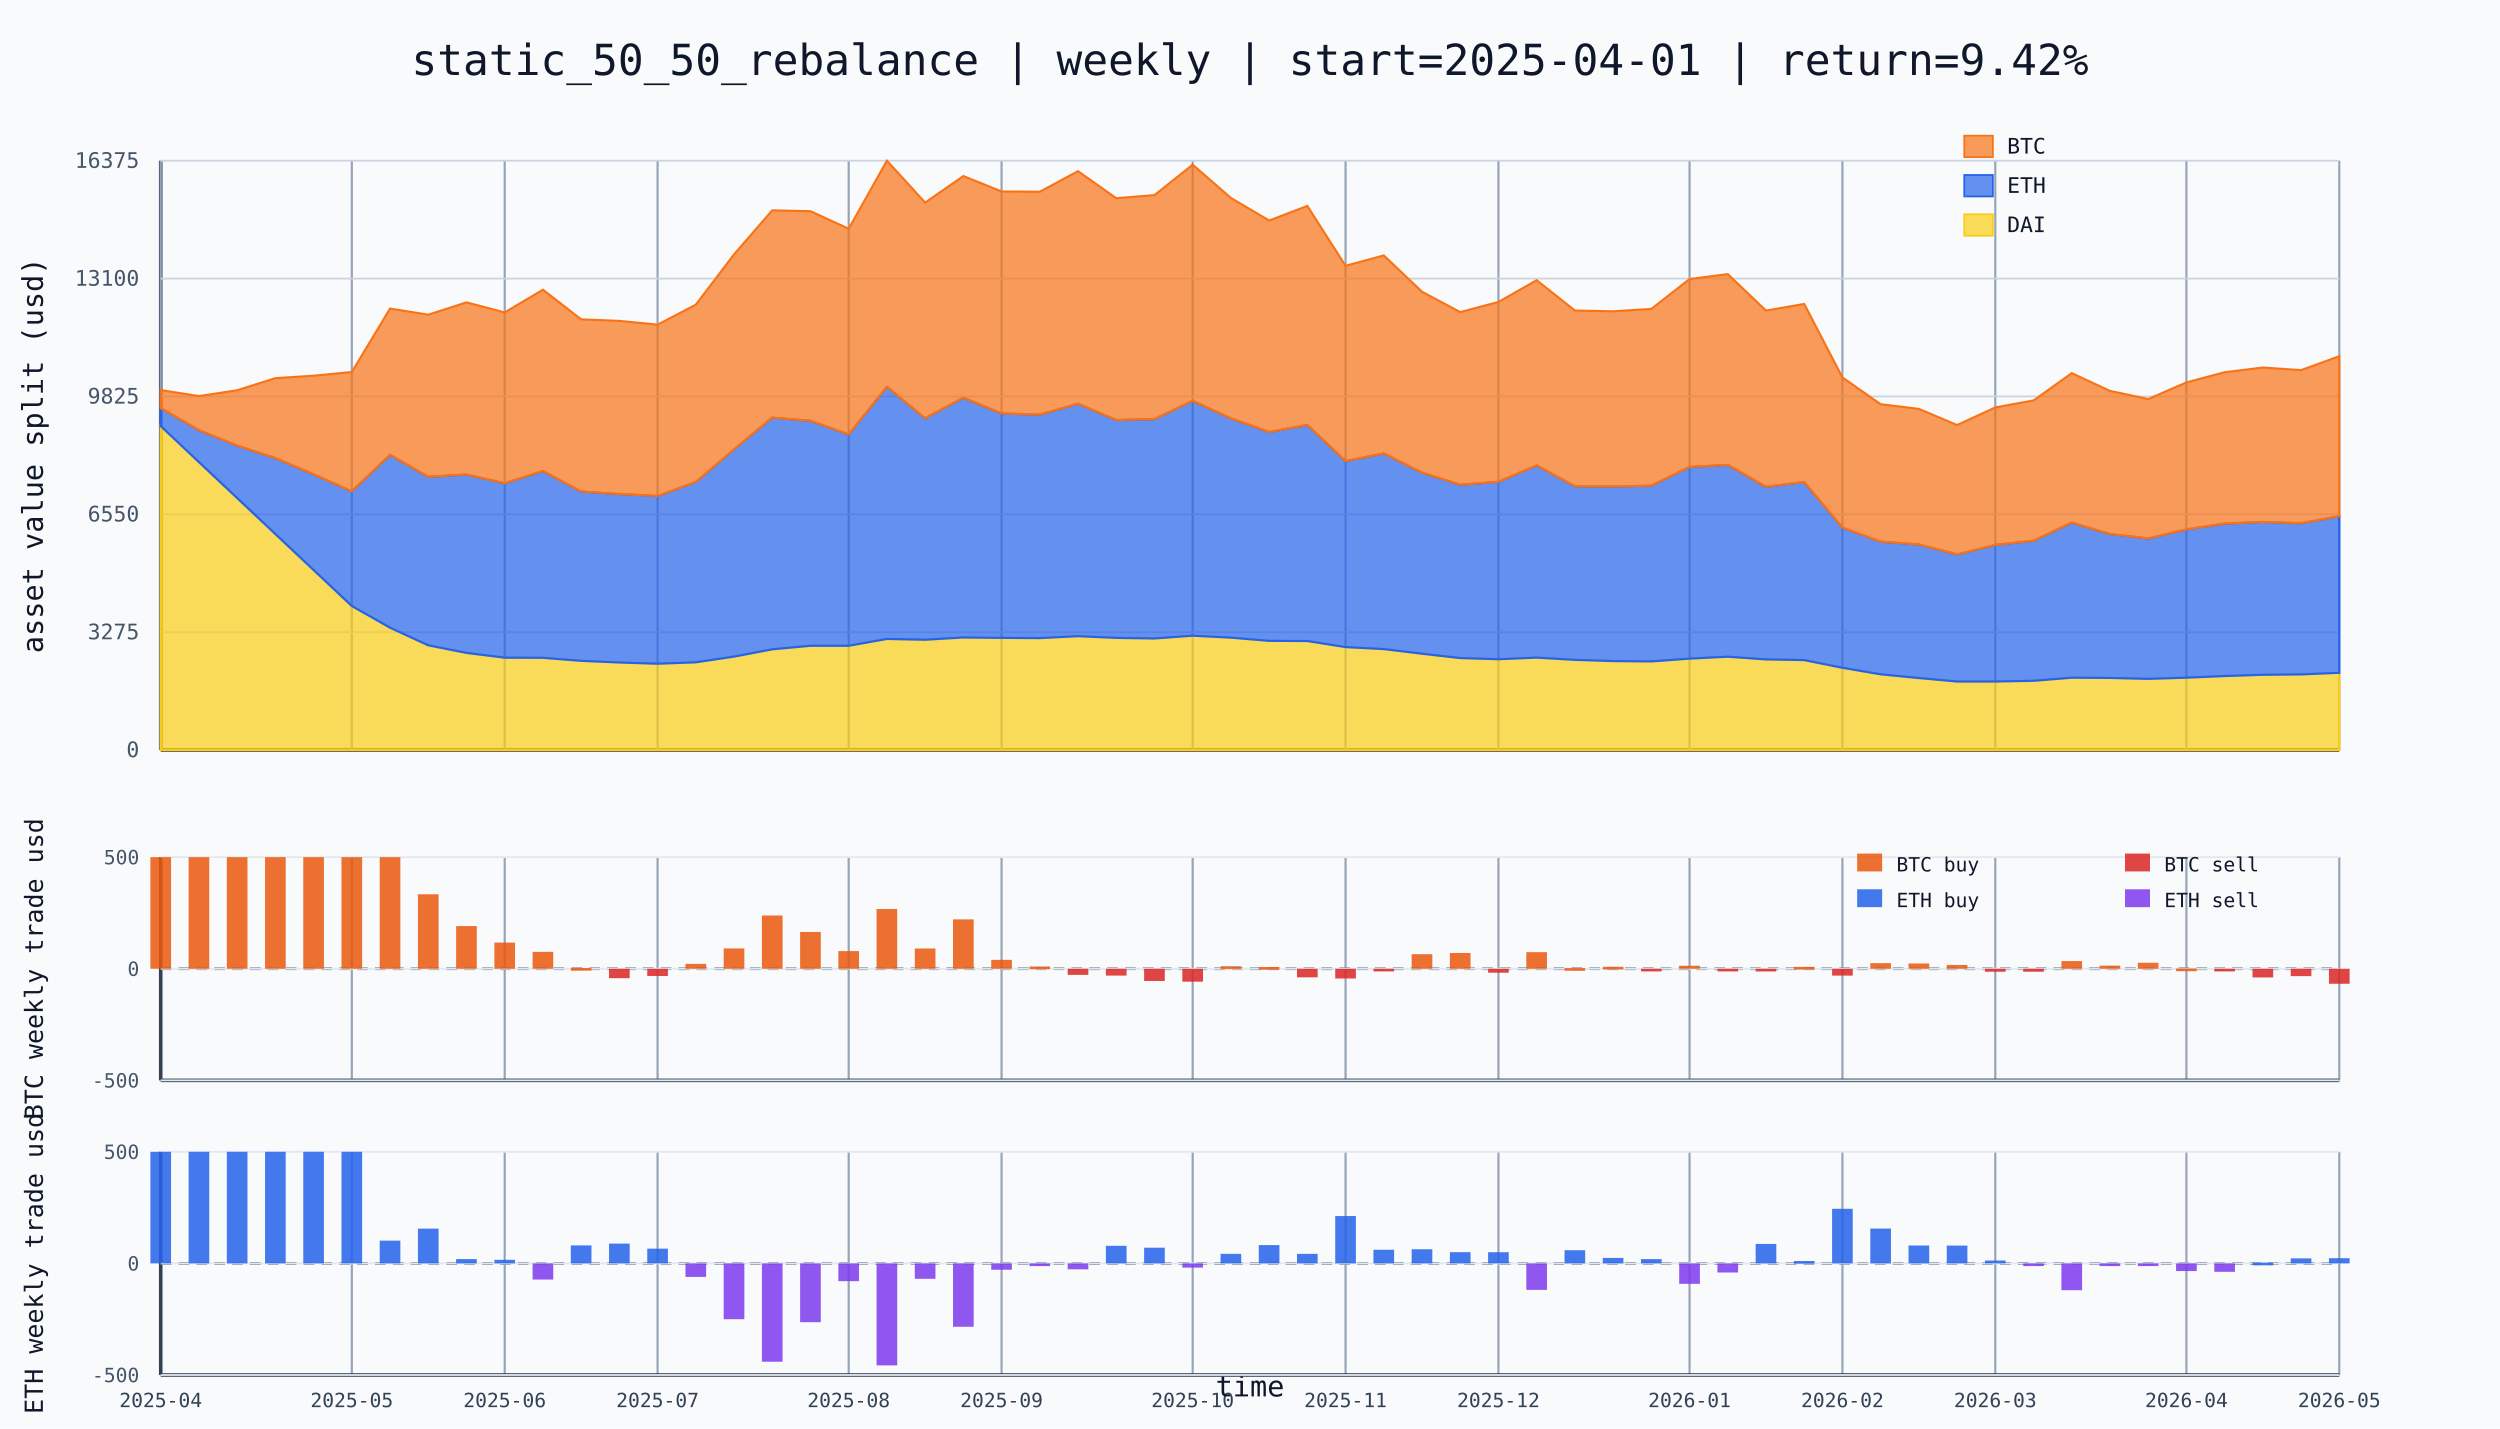
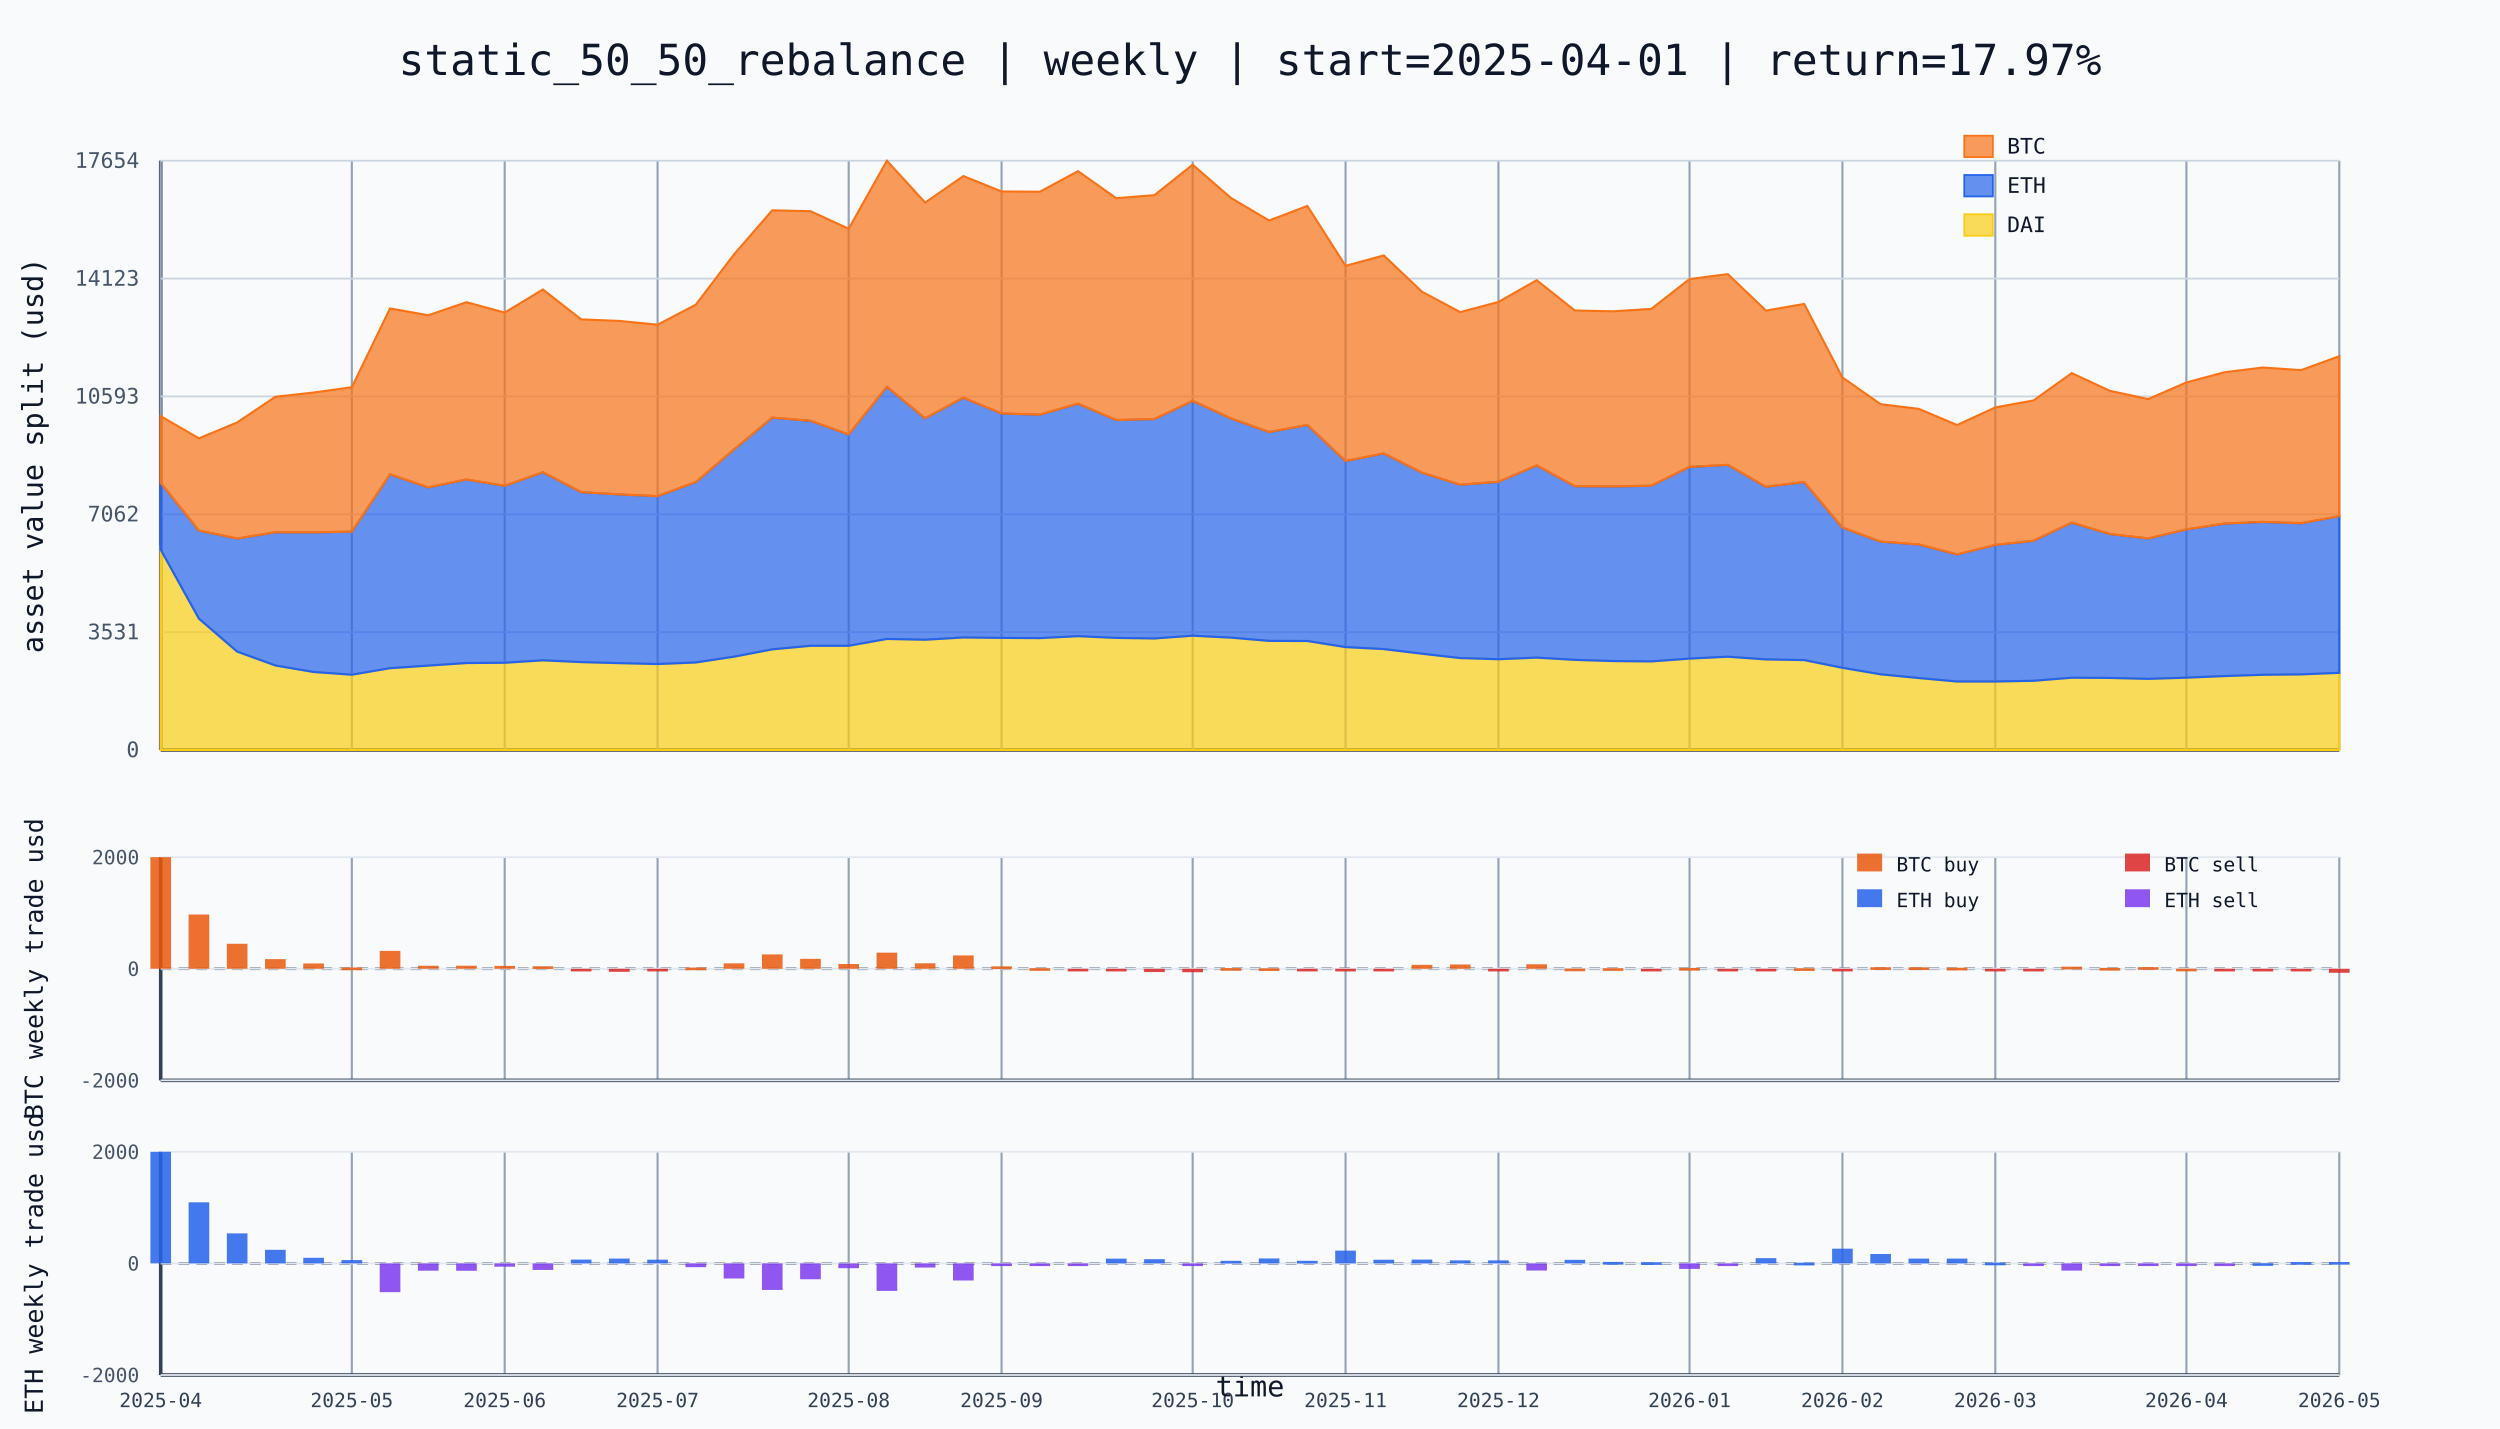
<svg xmlns="http://www.w3.org/2000/svg" width="1400" height="800">
  <rect width="1400" height="800" fill="#f8fafc" />
-   <text x="700.0" y="42" text-anchor="middle" font-family="monospace" font-size="24" fill="#0f172a">static_50_50_rebalance | weekly | start=2025-04-01 | return=9.42%</text>
+   <text x="700.0" y="42" text-anchor="middle" font-family="monospace" font-size="24" fill="#0f172a">static_50_50_rebalance | weekly | start=2025-04-01 | return=17.97%</text>
  <line x1="90" y1="420" x2="1310" y2="420" stroke="#334155" stroke-width="2" />
  <line x1="90" y1="90" x2="90" y2="420" stroke="#334155" stroke-width="2" />
  <line x1="90.0" y1="420" x2="90.0" y2="90" stroke="#94a3b8" stroke-width="1.2" />
  <line x1="90.0" y1="605" x2="90.0" y2="480" stroke="#94a3b8" stroke-width="1.2" />
  <line x1="90.0" y1="770" x2="90.0" y2="645" stroke="#94a3b8" stroke-width="1.2" />
  <text x="90.0" y="788" text-anchor="middle" font-family="monospace" font-size="11" fill="#334155">2025-04</text>
  <line x1="197.018" y1="420" x2="197.018" y2="90" stroke="#94a3b8" stroke-width="1.2" />
  <line x1="197.018" y1="605" x2="197.018" y2="480" stroke="#94a3b8" stroke-width="1.2" />
  <line x1="197.018" y1="770" x2="197.018" y2="645" stroke="#94a3b8" stroke-width="1.2" />
  <text x="197.018" y="788" text-anchor="middle" font-family="monospace" font-size="11" fill="#334155">2025-05</text>
  <line x1="282.632" y1="420" x2="282.632" y2="90" stroke="#94a3b8" stroke-width="1.2" />
  <line x1="282.632" y1="605" x2="282.632" y2="480" stroke="#94a3b8" stroke-width="1.2" />
  <line x1="282.632" y1="770" x2="282.632" y2="645" stroke="#94a3b8" stroke-width="1.2" />
  <text x="282.632" y="788" text-anchor="middle" font-family="monospace" font-size="11" fill="#334155">2025-06</text>
  <line x1="368.246" y1="420" x2="368.246" y2="90" stroke="#94a3b8" stroke-width="1.2" />
  <line x1="368.246" y1="605" x2="368.246" y2="480" stroke="#94a3b8" stroke-width="1.2" />
  <line x1="368.246" y1="770" x2="368.246" y2="645" stroke="#94a3b8" stroke-width="1.2" />
  <text x="368.246" y="788" text-anchor="middle" font-family="monospace" font-size="11" fill="#334155">2025-07</text>
  <line x1="475.263" y1="420" x2="475.263" y2="90" stroke="#94a3b8" stroke-width="1.2" />
  <line x1="475.263" y1="605" x2="475.263" y2="480" stroke="#94a3b8" stroke-width="1.2" />
  <line x1="475.263" y1="770" x2="475.263" y2="645" stroke="#94a3b8" stroke-width="1.2" />
  <text x="475.263" y="788" text-anchor="middle" font-family="monospace" font-size="11" fill="#334155">2025-08</text>
  <line x1="560.877" y1="420" x2="560.877" y2="90" stroke="#94a3b8" stroke-width="1.2" />
  <line x1="560.877" y1="605" x2="560.877" y2="480" stroke="#94a3b8" stroke-width="1.2" />
  <line x1="560.877" y1="770" x2="560.877" y2="645" stroke="#94a3b8" stroke-width="1.2" />
  <text x="560.877" y="788" text-anchor="middle" font-family="monospace" font-size="11" fill="#334155">2025-09</text>
  <line x1="667.895" y1="420" x2="667.895" y2="90" stroke="#94a3b8" stroke-width="1.2" />
  <line x1="667.895" y1="605" x2="667.895" y2="480" stroke="#94a3b8" stroke-width="1.2" />
  <line x1="667.895" y1="770" x2="667.895" y2="645" stroke="#94a3b8" stroke-width="1.2" />
  <text x="667.895" y="788" text-anchor="middle" font-family="monospace" font-size="11" fill="#334155">2025-10</text>
  <line x1="753.509" y1="420" x2="753.509" y2="90" stroke="#94a3b8" stroke-width="1.2" />
  <line x1="753.509" y1="605" x2="753.509" y2="480" stroke="#94a3b8" stroke-width="1.2" />
  <line x1="753.509" y1="770" x2="753.509" y2="645" stroke="#94a3b8" stroke-width="1.2" />
  <text x="753.509" y="788" text-anchor="middle" font-family="monospace" font-size="11" fill="#334155">2025-11</text>
  <line x1="839.123" y1="420" x2="839.123" y2="90" stroke="#94a3b8" stroke-width="1.2" />
  <line x1="839.123" y1="605" x2="839.123" y2="480" stroke="#94a3b8" stroke-width="1.2" />
  <line x1="839.123" y1="770" x2="839.123" y2="645" stroke="#94a3b8" stroke-width="1.2" />
  <text x="839.123" y="788" text-anchor="middle" font-family="monospace" font-size="11" fill="#334155">2025-12</text>
  <line x1="946.14" y1="420" x2="946.14" y2="90" stroke="#94a3b8" stroke-width="1.2" />
  <line x1="946.14" y1="605" x2="946.14" y2="480" stroke="#94a3b8" stroke-width="1.2" />
  <line x1="946.14" y1="770" x2="946.14" y2="645" stroke="#94a3b8" stroke-width="1.2" />
  <text x="946.14" y="788" text-anchor="middle" font-family="monospace" font-size="11" fill="#334155">2026-01</text>
  <line x1="1031.754" y1="420" x2="1031.754" y2="90" stroke="#94a3b8" stroke-width="1.2" />
  <line x1="1031.754" y1="605" x2="1031.754" y2="480" stroke="#94a3b8" stroke-width="1.2" />
  <line x1="1031.754" y1="770" x2="1031.754" y2="645" stroke="#94a3b8" stroke-width="1.2" />
  <text x="1031.754" y="788" text-anchor="middle" font-family="monospace" font-size="11" fill="#334155">2026-02</text>
  <line x1="1117.368" y1="420" x2="1117.368" y2="90" stroke="#94a3b8" stroke-width="1.2" />
  <line x1="1117.368" y1="605" x2="1117.368" y2="480" stroke="#94a3b8" stroke-width="1.2" />
  <line x1="1117.368" y1="770" x2="1117.368" y2="645" stroke="#94a3b8" stroke-width="1.2" />
  <text x="1117.368" y="788" text-anchor="middle" font-family="monospace" font-size="11" fill="#334155">2026-03</text>
  <line x1="1224.386" y1="420" x2="1224.386" y2="90" stroke="#94a3b8" stroke-width="1.2" />
  <line x1="1224.386" y1="605" x2="1224.386" y2="480" stroke="#94a3b8" stroke-width="1.2" />
  <line x1="1224.386" y1="770" x2="1224.386" y2="645" stroke="#94a3b8" stroke-width="1.2" />
  <text x="1224.386" y="788" text-anchor="middle" font-family="monospace" font-size="11" fill="#334155">2026-04</text>
  <line x1="1310.0" y1="420" x2="1310.0" y2="90" stroke="#94a3b8" stroke-width="1.2" />
  <line x1="1310.0" y1="605" x2="1310.0" y2="480" stroke="#94a3b8" stroke-width="1.2" />
  <line x1="1310.0" y1="770" x2="1310.0" y2="645" stroke="#94a3b8" stroke-width="1.2" />
  <text x="1310.0" y="788" text-anchor="middle" font-family="monospace" font-size="11" fill="#334155">2026-05</text>
  <line x1="90" y1="420.0" x2="1310" y2="420.0" stroke="#cbd5e1" stroke-width="1" />
  <text x="78" y="424.0" text-anchor="end" font-family="monospace" font-size="12" fill="#475569">0</text>
  <line x1="90" y1="354.0" x2="1310" y2="354.0" stroke="#cbd5e1" stroke-width="1" />
-   <text x="78" y="358.0" text-anchor="end" font-family="monospace" font-size="12" fill="#475569">3275</text>
+   <text x="78" y="358.0" text-anchor="end" font-family="monospace" font-size="12" fill="#475569">3531</text>
  <line x1="90" y1="288.0" x2="1310" y2="288.0" stroke="#cbd5e1" stroke-width="1" />
-   <text x="78" y="292.0" text-anchor="end" font-family="monospace" font-size="12" fill="#475569">6550</text>
+   <text x="78" y="292.0" text-anchor="end" font-family="monospace" font-size="12" fill="#475569">7062</text>
  <line x1="90" y1="222.0" x2="1310" y2="222.0" stroke="#cbd5e1" stroke-width="1" />
-   <text x="78" y="226.0" text-anchor="end" font-family="monospace" font-size="12" fill="#475569">9825</text>
+   <text x="78" y="226.0" text-anchor="end" font-family="monospace" font-size="12" fill="#475569">10593</text>
  <line x1="90" y1="156.0" x2="1310" y2="156.0" stroke="#cbd5e1" stroke-width="1" />
-   <text x="78" y="160.0" text-anchor="end" font-family="monospace" font-size="12" fill="#475569">13100</text>
-   <line x1="90" y1="90" x2="1310" y2="90" stroke="#cbd5e1" stroke-width="1" />
-   <text x="78" y="94" text-anchor="end" font-family="monospace" font-size="12" fill="#475569">16375</text>
-   <polygon points="90.0,238.623 111.404,258.776 132.807,278.929 154.211,299.082 175.614,319.235 197.018,339.388 218.421,351.521 239.825,361.384 261.228,365.626 282.632,368.31 304.035,368.379 325.439,370.074 346.842,371.009 368.246,371.687 389.649,370.906 411.053,367.699 432.456,363.63 453.86,361.642 475.263,361.633 496.667,357.816 518.07,358.254 539.474,356.988 560.877,357.218 582.281,357.347 603.684,356.261 625.088,357.23 646.491,357.544 667.895,355.995 689.298,357.083 710.702,358.891 732.105,358.979 753.509,362.375 774.912,363.494 796.316,366.085 817.719,368.522 839.123,369.173 860.526,368.279 881.93,369.529 903.333,370.199 924.737,370.401 946.14,368.828 967.544,367.764 988.947,369.275 1010.351,369.66 1031.754,373.969 1053.158,377.62 1074.561,379.709 1095.965,381.658 1117.368,381.646 1138.772,381.249 1160.175,379.522 1181.579,379.652 1202.982,380.174 1224.386,379.504 1245.789,378.598 1267.193,377.882 1288.596,377.669 1310.0,376.784 1310.0,420.0 1288.596,420.0 1267.193,420.0 1245.789,420.0 1224.386,420.0 1202.982,420.0 1181.579,420.0 1160.175,420.0 1138.772,420.0 1117.368,420.0 1095.965,420.0 1074.561,420.0 1053.158,420.0 1031.754,420.0 1010.351,420.0 988.947,420.0 967.544,420.0 946.14,420.0 924.737,420.0 903.333,420.0 881.93,420.0 860.526,420.0 839.123,420.0 817.719,420.0 796.316,420.0 774.912,420.0 753.509,420.0 732.105,420.0 710.702,420.0 689.298,420.0 667.895,420.0 646.491,420.0 625.088,420.0 603.684,420.0 582.281,420.0 560.877,420.0 539.474,420.0 518.07,420.0 496.667,420.0 475.263,420.0 453.86,420.0 432.456,420.0 411.053,420.0 389.649,420.0 368.246,420.0 346.842,420.0 325.439,420.0 304.035,420.0 282.632,420.0 261.228,420.0 239.825,420.0 218.421,420.0 197.018,420.0 175.614,420.0 154.211,420.0 132.807,420.0 111.404,420.0 90.0,420.0" fill="#facc15" fill-opacity="0.70" stroke="#facc15" stroke-width="1.2" />
-   <polygon points="90.0,228.547 111.404,240.915 132.807,249.575 154.211,256.541 175.614,265.619 197.018,275.134 218.421,254.699 239.825,267.017 261.228,265.75 282.632,270.624 304.035,263.815 325.439,275.238 346.842,276.683 368.246,277.746 389.649,269.938 411.053,251.646 432.456,233.872 453.86,235.643 475.263,243.276 496.667,216.608 518.07,234.249 539.474,222.71 560.877,231.539 582.281,232.226 603.684,226.077 625.088,235.217 646.491,234.676 667.895,224.505 689.298,234.289 710.702,241.938 732.105,237.974 753.509,258.194 774.912,253.95 796.316,264.716 817.719,271.451 839.123,269.829 860.526,260.657 881.93,272.28 903.333,272.43 924.737,271.993 946.14,261.493 967.544,260.345 988.947,272.605 1010.351,269.963 1031.754,295.454 1053.158,303.309 1074.561,304.919 1095.965,310.477 1117.368,305.174 1138.772,302.826 1160.175,292.691 1181.579,299.061 1202.982,301.545 1224.386,296.481 1245.789,293.225 1267.193,292.278 1288.596,293.035 1310.0,289.049 1310.0,376.784 1288.596,377.669 1267.193,377.882 1245.789,378.598 1224.386,379.504 1202.982,380.174 1181.579,379.652 1160.175,379.522 1138.772,381.249 1117.368,381.646 1095.965,381.658 1074.561,379.709 1053.158,377.62 1031.754,373.969 1010.351,369.66 988.947,369.275 967.544,367.764 946.14,368.828 924.737,370.401 903.333,370.199 881.93,369.529 860.526,368.279 839.123,369.173 817.719,368.522 796.316,366.085 774.912,363.494 753.509,362.375 732.105,358.979 710.702,358.891 689.298,357.083 667.895,355.995 646.491,357.544 625.088,357.23 603.684,356.261 582.281,357.347 560.877,357.218 539.474,356.988 518.07,358.254 496.667,357.816 475.263,361.633 453.86,361.642 432.456,363.63 411.053,367.699 389.649,370.906 368.246,371.687 346.842,371.009 325.439,370.074 304.035,368.379 282.632,368.31 261.228,365.626 239.825,361.384 218.421,351.521 197.018,339.388 175.614,319.235 154.211,299.082 132.807,278.929 111.404,258.776 90.0,238.623" fill="#2563eb" fill-opacity="0.70" stroke="#2563eb" stroke-width="1.2" />
-   <polygon points="90.0,218.47 111.404,221.817 132.807,218.553 154.211,211.785 175.614,210.412 197.018,208.346 218.421,172.807 239.825,176.236 261.228,169.337 282.632,174.974 304.035,162.236 325.439,178.847 346.842,179.716 368.246,181.823 389.649,170.629 411.053,142.463 432.456,117.8 453.86,118.274 475.263,128.116 496.667,90 518.07,113.462 539.474,98.61 560.877,107.236 582.281,107.383 603.684,95.874 625.088,110.999 646.491,109.287 667.895,92.23 689.298,110.859 710.702,123.49 732.105,115.332 753.509,148.857 774.912,143.064 796.316,163.383 817.719,174.791 839.123,169.117 860.526,156.924 881.93,173.9 903.333,174.346 924.737,173.01 946.14,156.276 967.544,153.505 988.947,173.933 1010.351,170.22 1031.754,211.39 1053.158,226.358 1074.561,228.989 1095.965,238.031 1117.368,228.173 1138.772,224.262 1160.175,208.972 1181.579,218.909 1202.982,223.478 1224.386,214.171 1245.789,208.464 1267.193,205.823 1288.596,207.281 1310.0,199.491 1310.0,289.049 1288.596,293.035 1267.193,292.278 1245.789,293.225 1224.386,296.481 1202.982,301.545 1181.579,299.061 1160.175,292.691 1138.772,302.826 1117.368,305.174 1095.965,310.477 1074.561,304.919 1053.158,303.309 1031.754,295.454 1010.351,269.963 988.947,272.605 967.544,260.345 946.14,261.493 924.737,271.993 903.333,272.43 881.93,272.28 860.526,260.657 839.123,269.829 817.719,271.451 796.316,264.716 774.912,253.95 753.509,258.194 732.105,237.974 710.702,241.938 689.298,234.289 667.895,224.505 646.491,234.676 625.088,235.217 603.684,226.077 582.281,232.226 560.877,231.539 539.474,222.71 518.07,234.249 496.667,216.608 475.263,243.276 453.86,235.643 432.456,233.872 411.053,251.646 389.649,269.938 368.246,277.746 346.842,276.683 325.439,275.238 304.035,263.815 282.632,270.624 261.228,265.75 239.825,267.017 218.421,254.699 197.018,275.134 175.614,265.619 154.211,256.541 132.807,249.575 111.404,240.915 90.0,228.547" fill="#f97316" fill-opacity="0.70" stroke="#f97316" stroke-width="1.2" />
+   <text x="78" y="160.0" text-anchor="end" font-family="monospace" font-size="12" fill="#475569">14123</text>
+   <line x1="90" y1="90.0" x2="1310" y2="90.0" stroke="#cbd5e1" stroke-width="1" />
+   <text x="78" y="94.0" text-anchor="end" font-family="monospace" font-size="12" fill="#475569">17654</text>
+   <polygon points="90.0,307.846 111.404,346.472 132.807,364.895 154.211,372.668 175.614,376.317 197.018,377.846 218.421,374.197 239.825,372.754 261.228,371.302 282.632,371.156 304.035,369.791 325.439,370.782 346.842,371.365 368.246,371.867 389.649,370.998 411.053,367.746 432.456,363.653 453.86,361.654 475.263,361.639 496.667,357.819 518.07,358.256 539.474,356.989 560.877,357.218 582.281,357.347 603.684,356.261 625.088,357.23 646.491,357.544 667.895,355.995 689.298,357.083 710.702,358.891 732.105,358.979 753.509,362.375 774.912,363.494 796.316,366.085 817.719,368.522 839.123,369.173 860.526,368.279 881.93,369.529 903.333,370.199 924.737,370.401 946.14,368.828 967.544,367.764 988.947,369.276 1010.351,369.66 1031.754,373.969 1053.158,377.62 1074.561,379.709 1095.965,381.658 1117.368,381.646 1138.772,381.249 1160.175,379.522 1181.579,379.652 1202.982,380.174 1224.386,379.504 1245.789,378.598 1267.193,377.882 1288.596,377.669 1310.0,376.784 1310.0,420.0 1288.596,420.0 1267.193,420.0 1245.789,420.0 1224.386,420.0 1202.982,420.0 1181.579,420.0 1160.175,420.0 1138.772,420.0 1117.368,420.0 1095.965,420.0 1074.561,420.0 1053.158,420.0 1031.754,420.0 1010.351,420.0 988.947,420.0 967.544,420.0 946.14,420.0 924.737,420.0 903.333,420.0 881.93,420.0 860.526,420.0 839.123,420.0 817.719,420.0 796.316,420.0 774.912,420.0 753.509,420.0 732.105,420.0 710.702,420.0 689.298,420.0 667.895,420.0 646.491,420.0 625.088,420.0 603.684,420.0 582.281,420.0 560.877,420.0 539.474,420.0 518.07,420.0 496.667,420.0 475.263,420.0 453.86,420.0 432.456,420.0 411.053,420.0 389.649,420.0 368.246,420.0 346.842,420.0 325.439,420.0 304.035,420.0 282.632,420.0 261.228,420.0 239.825,420.0 218.421,420.0 197.018,420.0 175.614,420.0 154.211,420.0 132.807,420.0 111.404,420.0 90.0,420.0" fill="#facc15" fill-opacity="0.70" stroke="#facc15" stroke-width="1.2" />
+   <polygon points="90.0,270.462 111.404,297.129 132.807,301.584 154.211,298.1 175.614,298.124 197.018,297.715 218.421,265.654 239.825,272.928 261.228,268.531 282.632,272.074 304.035,264.449 325.439,275.603 346.842,276.875 368.246,277.851 389.649,269.992 411.053,251.671 432.456,233.882 453.86,235.648 475.263,243.279 496.667,216.609 518.07,234.25 539.474,222.71 560.877,231.539 582.281,232.226 603.684,226.077 625.088,235.217 646.491,234.676 667.895,224.505 689.298,234.289 710.702,241.938 732.105,237.974 753.509,258.194 774.912,253.95 796.316,264.716 817.719,271.451 839.123,269.829 860.526,260.657 881.93,272.281 903.333,272.43 924.737,271.993 946.14,261.493 967.544,260.345 988.947,272.605 1010.351,269.963 1031.754,295.454 1053.158,303.309 1074.561,304.919 1095.965,310.478 1117.368,305.175 1138.772,302.826 1160.175,292.691 1181.579,299.061 1202.982,301.545 1224.386,296.481 1245.789,293.225 1267.193,292.278 1288.596,293.035 1310.0,289.049 1310.0,376.784 1288.596,377.669 1267.193,377.882 1245.789,378.598 1224.386,379.504 1202.982,380.174 1181.579,379.652 1160.175,379.522 1138.772,381.249 1117.368,381.646 1095.965,381.658 1074.561,379.709 1053.158,377.62 1031.754,373.969 1010.351,369.66 988.947,369.276 967.544,367.764 946.14,368.828 924.737,370.401 903.333,370.199 881.93,369.529 860.526,368.279 839.123,369.173 817.719,368.522 796.316,366.085 774.912,363.494 753.509,362.375 732.105,358.979 710.702,358.891 689.298,357.083 667.895,355.995 646.491,357.544 625.088,357.23 603.684,356.261 582.281,357.347 560.877,357.218 539.474,356.989 518.07,358.256 496.667,357.819 475.263,361.639 453.86,361.654 432.456,363.653 411.053,367.746 389.649,370.998 368.246,371.867 346.842,371.365 325.439,370.782 304.035,369.791 282.632,371.156 261.228,371.302 239.825,372.754 218.421,374.197 197.018,377.846 175.614,376.317 154.211,372.668 132.807,364.895 111.404,346.472 90.0,307.846" fill="#2563eb" fill-opacity="0.70" stroke="#2563eb" stroke-width="1.2" />
+   <polygon points="90.0,233.077 111.404,245.492 132.807,236.584 154.211,222.211 175.614,219.828 197.018,216.875 218.421,172.738 239.825,176.553 261.228,169.248 282.632,175.052 304.035,162.131 325.439,178.865 346.842,179.737 368.246,181.848 389.649,170.645 411.053,142.468 432.456,117.801 453.86,118.275 475.263,128.117 496.667,90.0 518.07,113.463 539.474,98.61 560.877,107.237 582.281,107.383 603.684,95.874 625.088,110.999 646.491,109.287 667.895,92.23 689.298,110.859 710.702,123.49 732.105,115.333 753.509,148.857 774.912,143.065 796.316,163.384 817.719,174.791 839.123,169.118 860.526,156.924 881.93,173.9 903.333,174.347 924.737,173.011 946.14,156.276 967.544,153.505 988.947,173.933 1010.351,170.22 1031.754,211.39 1053.158,226.359 1074.561,228.989 1095.965,238.031 1117.368,228.173 1138.772,224.262 1160.175,208.972 1181.579,218.909 1202.982,223.478 1224.386,214.171 1245.789,208.464 1267.193,205.823 1288.596,207.281 1310.0,199.491 1310.0,289.049 1288.596,293.035 1267.193,292.278 1245.789,293.225 1224.386,296.481 1202.982,301.545 1181.579,299.061 1160.175,292.691 1138.772,302.826 1117.368,305.175 1095.965,310.478 1074.561,304.919 1053.158,303.309 1031.754,295.454 1010.351,269.963 988.947,272.605 967.544,260.345 946.14,261.493 924.737,271.993 903.333,272.43 881.93,272.281 860.526,260.657 839.123,269.829 817.719,271.451 796.316,264.716 774.912,253.95 753.509,258.194 732.105,237.974 710.702,241.938 689.298,234.289 667.895,224.505 646.491,234.676 625.088,235.217 603.684,226.077 582.281,232.226 560.877,231.539 539.474,222.71 518.07,234.25 496.667,216.609 475.263,243.279 453.86,235.648 432.456,233.882 411.053,251.671 389.649,269.992 368.246,277.851 346.842,276.875 325.439,275.603 304.035,264.449 282.632,272.074 261.228,268.531 239.825,272.928 218.421,265.654 197.018,297.715 175.614,298.124 154.211,298.1 132.807,301.584 111.404,297.129 90.0,270.462" fill="#f97316" fill-opacity="0.70" stroke="#f97316" stroke-width="1.2" />
  <rect x="1100" y="76" width="16" height="12" fill="#f97316" fill-opacity="0.70" stroke="#f97316" />
  <text x="1124" y="86" font-family="monospace" font-size="12" fill="#0f172a">BTC</text>
  <rect x="1100" y="98" width="16" height="12" fill="#2563eb" fill-opacity="0.70" stroke="#2563eb" />
  <text x="1124" y="108" font-family="monospace" font-size="12" fill="#0f172a">ETH</text>
  <rect x="1100" y="120" width="16" height="12" fill="#facc15" fill-opacity="0.70" stroke="#facc15" />
  <text x="1124" y="130" font-family="monospace" font-size="12" fill="#0f172a">DAI</text>
  <text x="700.0" y="782" text-anchor="middle" font-family="monospace" font-size="16" fill="#0f172a">time</text>
  <text x="24" y="255.0" transform="rotate(-90 24,255.0)" text-anchor="middle" font-family="monospace" font-size="16" fill="#0f172a">asset value split (usd)</text>
  <line x1="90" y1="605" x2="1310" y2="605" stroke="#334155" stroke-width="2" />
  <line x1="90" y1="480" x2="90" y2="605" stroke="#334155" stroke-width="2" />
  <line x1="90" y1="542.5" x2="1310" y2="542.5" stroke="#64748b" stroke-width="1.5" stroke-dasharray="6 4" />
  <line x1="90" y1="605.0" x2="1310" y2="605.0" stroke="#e2e8f0" stroke-width="1" />
-   <text x="78" y="609.0" text-anchor="end" font-family="monospace" font-size="11" fill="#475569">-500</text>
+   <text x="78" y="609.0" text-anchor="end" font-family="monospace" font-size="11" fill="#475569">-2000</text>
  <line x1="90" y1="542.5" x2="1310" y2="542.5" stroke="#e2e8f0" stroke-width="1" />
  <text x="78" y="546.5" text-anchor="end" font-family="monospace" font-size="11" fill="#475569">0</text>
  <line x1="90" y1="480.0" x2="1310" y2="480.0" stroke="#e2e8f0" stroke-width="1" />
-   <text x="78" y="484.0" text-anchor="end" font-family="monospace" font-size="11" fill="#475569">500</text>
+   <text x="78" y="484.0" text-anchor="end" font-family="monospace" font-size="11" fill="#475569">2000</text>
  <rect x="84.216" y="480.0" width="11.569" height="62.5" fill="#ea580c" opacity="0.85" />
-   <rect x="105.619" y="480.0" width="11.569" height="62.5" fill="#ea580c" opacity="0.85" />
-   <rect x="127.023" y="480.0" width="11.569" height="62.5" fill="#ea580c" opacity="0.85" />
-   <rect x="148.426" y="480.0" width="11.569" height="62.5" fill="#ea580c" opacity="0.85" />
-   <rect x="169.83" y="480.0" width="11.569" height="62.5" fill="#ea580c" opacity="0.85" />
-   <rect x="191.233" y="480.0" width="11.569" height="62.5" fill="#ea580c" opacity="0.85" />
-   <rect x="212.637" y="480.0" width="11.569" height="62.5" fill="#ea580c" opacity="0.85" />
-   <rect x="234.04" y="500.792" width="11.569" height="41.708" fill="#ea580c" opacity="0.85" />
-   <rect x="255.444" y="518.607" width="11.569" height="23.893" fill="#ea580c" opacity="0.85" />
-   <rect x="276.847" y="527.86" width="11.569" height="14.64" fill="#ea580c" opacity="0.85" />
-   <rect x="298.251" y="533.028" width="11.569" height="9.472" fill="#ea580c" opacity="0.85" />
-   <rect x="319.654" y="542.063" width="11.569" height="1.5" fill="#ea580c" opacity="0.85" />
-   <rect x="341.058" y="542.5" width="11.569" height="5.291" fill="#dc2626" opacity="0.85" />
-   <rect x="362.461" y="542.5" width="11.569" height="4.044" fill="#dc2626" opacity="0.85" />
-   <rect x="383.865" y="539.771" width="11.569" height="2.729" fill="#ea580c" opacity="0.85" />
-   <rect x="405.268" y="531.136" width="11.569" height="11.364" fill="#ea580c" opacity="0.85" />
-   <rect x="426.672" y="512.677" width="11.569" height="29.823" fill="#ea580c" opacity="0.85" />
-   <rect x="448.075" y="521.899" width="11.569" height="20.601" fill="#ea580c" opacity="0.85" />
-   <rect x="469.479" y="532.617" width="11.569" height="9.883" fill="#ea580c" opacity="0.85" />
-   <rect x="490.882" y="509.054" width="11.569" height="33.446" fill="#ea580c" opacity="0.85" />
-   <rect x="512.286" y="531.16" width="11.569" height="11.34" fill="#ea580c" opacity="0.85" />
-   <rect x="533.689" y="514.86" width="11.569" height="27.64" fill="#ea580c" opacity="0.85" />
-   <rect x="555.093" y="537.522" width="11.569" height="4.978" fill="#ea580c" opacity="0.85" />
-   <rect x="576.496" y="541.237" width="11.569" height="1.5" fill="#ea580c" opacity="0.85" />
-   <rect x="597.9" y="542.5" width="11.569" height="3.429" fill="#dc2626" opacity="0.85" />
-   <rect x="619.303" y="542.5" width="11.569" height="3.834" fill="#dc2626" opacity="0.85" />
-   <rect x="640.707" y="542.5" width="11.569" height="6.846" fill="#dc2626" opacity="0.85" />
-   <rect x="662.11" y="542.5" width="11.569" height="7.239" fill="#dc2626" opacity="0.85" />
-   <rect x="683.514" y="541.093" width="11.569" height="1.5" fill="#ea580c" opacity="0.85" />
-   <rect x="704.917" y="541.534" width="11.569" height="1.5" fill="#ea580c" opacity="0.85" />
-   <rect x="726.321" y="542.5" width="11.569" height="4.803" fill="#dc2626" opacity="0.85" />
-   <rect x="747.724" y="542.5" width="11.569" height="5.456" fill="#dc2626" opacity="0.85" />
+   <rect x="105.619" y="512.129" width="11.569" height="30.371" fill="#ea580c" opacity="0.85" />
+   <rect x="127.023" y="528.512" width="11.569" height="13.988" fill="#ea580c" opacity="0.85" />
+   <rect x="148.426" y="537.106" width="11.569" height="5.394" fill="#ea580c" opacity="0.85" />
+   <rect x="169.83" y="539.537" width="11.569" height="2.963" fill="#ea580c" opacity="0.85" />
+   <rect x="191.233" y="541.814" width="11.569" height="1.5" fill="#ea580c" opacity="0.85" />
+   <rect x="212.637" y="532.488" width="11.569" height="10.012" fill="#ea580c" opacity="0.85" />
+   <rect x="234.04" y="540.822" width="11.569" height="1.678" fill="#ea580c" opacity="0.85" />
+   <rect x="255.444" y="540.798" width="11.569" height="1.702" fill="#ea580c" opacity="0.85" />
+   <rect x="276.847" y="540.901" width="11.569" height="1.599" fill="#ea580c" opacity="0.85" />
+   <rect x="298.251" y="541.112" width="11.569" height="1.5" fill="#ea580c" opacity="0.85" />
+   <rect x="319.654" y="542.5" width="11.569" height="1.5" fill="#dc2626" opacity="0.85" />
+   <rect x="341.058" y="542.5" width="11.569" height="1.727" fill="#dc2626" opacity="0.85" />
+   <rect x="362.461" y="542.5" width="11.569" height="1.5" fill="#dc2626" opacity="0.85" />
+   <rect x="383.865" y="541.839" width="11.569" height="1.5" fill="#ea580c" opacity="0.85" />
+   <rect x="405.268" y="539.473" width="11.569" height="3.027" fill="#ea580c" opacity="0.85" />
+   <rect x="426.672" y="534.478" width="11.569" height="8.022" fill="#ea580c" opacity="0.85" />
+   <rect x="448.075" y="536.956" width="11.569" height="5.544" fill="#ea580c" opacity="0.85" />
+   <rect x="469.479" y="539.84" width="11.569" height="2.66" fill="#ea580c" opacity="0.85" />
+   <rect x="490.882" y="533.487" width="11.569" height="9.013" fill="#ea580c" opacity="0.85" />
+   <rect x="512.286" y="539.444" width="11.569" height="3.056" fill="#ea580c" opacity="0.85" />
+   <rect x="533.689" y="535.05" width="11.569" height="7.45" fill="#ea580c" opacity="0.85" />
+   <rect x="555.093" y="541.158" width="11.569" height="1.5" fill="#ea580c" opacity="0.85" />
+   <rect x="576.496" y="542.16" width="11.569" height="1.5" fill="#ea580c" opacity="0.85" />
+   <rect x="597.9" y="542.5" width="11.569" height="1.5" fill="#dc2626" opacity="0.85" />
+   <rect x="619.303" y="542.5" width="11.569" height="1.5" fill="#dc2626" opacity="0.85" />
+   <rect x="640.707" y="542.5" width="11.569" height="1.845" fill="#dc2626" opacity="0.85" />
+   <rect x="662.11" y="542.5" width="11.569" height="1.951" fill="#dc2626" opacity="0.85" />
+   <rect x="683.514" y="542.121" width="11.569" height="1.5" fill="#ea580c" opacity="0.85" />
+   <rect x="704.917" y="542.24" width="11.569" height="1.5" fill="#ea580c" opacity="0.85" />
+   <rect x="726.321" y="542.5" width="11.569" height="1.5" fill="#dc2626" opacity="0.85" />
+   <rect x="747.724" y="542.5" width="11.569" height="1.5" fill="#dc2626" opacity="0.85" />
  <rect x="769.128" y="542.5" width="11.569" height="1.5" fill="#dc2626" opacity="0.85" />
-   <rect x="790.531" y="534.351" width="11.569" height="8.149" fill="#ea580c" opacity="0.85" />
-   <rect x="811.935" y="533.672" width="11.569" height="8.828" fill="#ea580c" opacity="0.85" />
-   <rect x="833.338" y="542.5" width="11.569" height="2.221" fill="#dc2626" opacity="0.85" />
-   <rect x="854.742" y="533.211" width="11.569" height="9.289" fill="#ea580c" opacity="0.85" />
-   <rect x="876.145" y="542.13" width="11.569" height="1.5" fill="#ea580c" opacity="0.85" />
-   <rect x="897.549" y="541.394" width="11.569" height="1.5" fill="#ea580c" opacity="0.85" />
+   <rect x="790.531" y="540.304" width="11.569" height="2.196" fill="#ea580c" opacity="0.85" />
+   <rect x="811.935" y="540.12" width="11.569" height="2.38" fill="#ea580c" opacity="0.85" />
+   <rect x="833.338" y="542.5" width="11.569" height="1.5" fill="#dc2626" opacity="0.85" />
+   <rect x="854.742" y="539.996" width="11.569" height="2.504" fill="#ea580c" opacity="0.85" />
+   <rect x="876.145" y="542.4" width="11.569" height="1.5" fill="#ea580c" opacity="0.85" />
+   <rect x="897.549" y="542.202" width="11.569" height="1.5" fill="#ea580c" opacity="0.85" />
  <rect x="918.952" y="542.5" width="11.569" height="1.5" fill="#dc2626" opacity="0.85" />
-   <rect x="940.356" y="540.81" width="11.569" height="1.69" fill="#ea580c" opacity="0.85" />
-   <rect x="961.759" y="542.5" width="11.569" height="1.504" fill="#dc2626" opacity="0.85" />
-   <rect x="983.163" y="542.5" width="11.569" height="1.521" fill="#dc2626" opacity="0.85" />
-   <rect x="1004.566" y="541.449" width="11.569" height="1.5" fill="#ea580c" opacity="0.85" />
-   <rect x="1025.97" y="542.5" width="11.569" height="3.842" fill="#dc2626" opacity="0.85" />
-   <rect x="1047.373" y="539.36" width="11.569" height="3.14" fill="#ea580c" opacity="0.85" />
-   <rect x="1068.777" y="539.556" width="11.569" height="2.944" fill="#ea580c" opacity="0.85" />
-   <rect x="1090.18" y="540.384" width="11.569" height="2.116" fill="#ea580c" opacity="0.85" />
-   <rect x="1111.584" y="542.5" width="11.569" height="1.679" fill="#dc2626" opacity="0.85" />
-   <rect x="1132.987" y="542.5" width="11.569" height="1.666" fill="#dc2626" opacity="0.85" />
-   <rect x="1154.391" y="538.203" width="11.569" height="4.297" fill="#ea580c" opacity="0.85" />
-   <rect x="1175.794" y="540.736" width="11.569" height="1.764" fill="#ea580c" opacity="0.85" />
-   <rect x="1197.198" y="539.139" width="11.569" height="3.361" fill="#ea580c" opacity="0.85" />
-   <rect x="1218.601" y="542.364" width="11.569" height="1.5" fill="#ea580c" opacity="0.85" />
+   <rect x="940.356" y="542.044" width="11.569" height="1.5" fill="#ea580c" opacity="0.85" />
+   <rect x="961.759" y="542.5" width="11.569" height="1.5" fill="#dc2626" opacity="0.85" />
+   <rect x="983.163" y="542.5" width="11.569" height="1.5" fill="#dc2626" opacity="0.85" />
+   <rect x="1004.566" y="542.217" width="11.569" height="1.5" fill="#ea580c" opacity="0.85" />
+   <rect x="1025.97" y="542.5" width="11.569" height="1.5" fill="#dc2626" opacity="0.85" />
+   <rect x="1047.373" y="541.654" width="11.569" height="1.5" fill="#ea580c" opacity="0.85" />
+   <rect x="1068.777" y="541.706" width="11.569" height="1.5" fill="#ea580c" opacity="0.85" />
+   <rect x="1090.18" y="541.93" width="11.569" height="1.5" fill="#ea580c" opacity="0.85" />
+   <rect x="1111.584" y="542.5" width="11.569" height="1.5" fill="#dc2626" opacity="0.85" />
+   <rect x="1132.987" y="542.5" width="11.569" height="1.5" fill="#dc2626" opacity="0.85" />
+   <rect x="1154.391" y="541.342" width="11.569" height="1.5" fill="#ea580c" opacity="0.85" />
+   <rect x="1175.794" y="542.025" width="11.569" height="1.5" fill="#ea580c" opacity="0.85" />
+   <rect x="1197.198" y="541.594" width="11.569" height="1.5" fill="#ea580c" opacity="0.85" />
+   <rect x="1218.601" y="542.463" width="11.569" height="1.5" fill="#ea580c" opacity="0.85" />
  <rect x="1240.005" y="542.5" width="11.569" height="1.5" fill="#dc2626" opacity="0.85" />
-   <rect x="1261.408" y="542.5" width="11.569" height="4.865" fill="#dc2626" opacity="0.85" />
-   <rect x="1282.812" y="542.5" width="11.569" height="4.134" fill="#dc2626" opacity="0.85" />
-   <rect x="1304.216" y="542.5" width="11.569" height="8.397" fill="#dc2626" opacity="0.85" />
+   <rect x="1261.408" y="542.5" width="11.569" height="1.5" fill="#dc2626" opacity="0.85" />
+   <rect x="1282.812" y="542.5" width="11.569" height="1.5" fill="#dc2626" opacity="0.85" />
+   <rect x="1304.216" y="542.5" width="11.569" height="2.263" fill="#dc2626" opacity="0.85" />
  <text x="24" y="542.5" transform="rotate(-90 24,542.5)" text-anchor="middle" font-family="monospace" font-size="14" fill="#0f172a">BTC weekly trade usd</text>
  <line x1="90" y1="770" x2="1310" y2="770" stroke="#334155" stroke-width="2" />
  <line x1="90" y1="645" x2="90" y2="770" stroke="#334155" stroke-width="2" />
  <line x1="90" y1="707.5" x2="1310" y2="707.5" stroke="#64748b" stroke-width="1.5" stroke-dasharray="6 4" />
  <line x1="90" y1="770.0" x2="1310" y2="770.0" stroke="#e2e8f0" stroke-width="1" />
-   <text x="78" y="774.0" text-anchor="end" font-family="monospace" font-size="11" fill="#475569">-500</text>
+   <text x="78" y="774.0" text-anchor="end" font-family="monospace" font-size="11" fill="#475569">-2000</text>
  <line x1="90" y1="707.5" x2="1310" y2="707.5" stroke="#e2e8f0" stroke-width="1" />
  <text x="78" y="711.5" text-anchor="end" font-family="monospace" font-size="11" fill="#475569">0</text>
  <line x1="90" y1="645.0" x2="1310" y2="645.0" stroke="#e2e8f0" stroke-width="1" />
-   <text x="78" y="649.0" text-anchor="end" font-family="monospace" font-size="11" fill="#475569">500</text>
+   <text x="78" y="649.0" text-anchor="end" font-family="monospace" font-size="11" fill="#475569">2000</text>
  <rect x="84.216" y="645.0" width="11.569" height="62.5" fill="#2563eb" opacity="0.85" />
-   <rect x="105.619" y="645.0" width="11.569" height="62.5" fill="#2563eb" opacity="0.85" />
-   <rect x="127.023" y="645.0" width="11.569" height="62.5" fill="#2563eb" opacity="0.85" />
-   <rect x="148.426" y="645.0" width="11.569" height="62.5" fill="#2563eb" opacity="0.85" />
-   <rect x="169.83" y="645.0" width="11.569" height="62.5" fill="#2563eb" opacity="0.85" />
-   <rect x="191.233" y="645.0" width="11.569" height="62.5" fill="#2563eb" opacity="0.85" />
-   <rect x="212.637" y="694.748" width="11.569" height="12.752" fill="#2563eb" opacity="0.85" />
-   <rect x="234.04" y="688.03" width="11.569" height="19.47" fill="#2563eb" opacity="0.85" />
-   <rect x="255.444" y="705.084" width="11.569" height="2.416" fill="#2563eb" opacity="0.85" />
-   <rect x="276.847" y="705.489" width="11.569" height="2.011" fill="#2563eb" opacity="0.85" />
-   <rect x="298.251" y="707.5" width="11.569" height="9.047" fill="#7c3aed" opacity="0.85" />
-   <rect x="319.654" y="697.421" width="11.569" height="10.079" fill="#2563eb" opacity="0.85" />
-   <rect x="341.058" y="696.412" width="11.569" height="11.088" fill="#2563eb" opacity="0.85" />
-   <rect x="362.461" y="699.251" width="11.569" height="8.249" fill="#2563eb" opacity="0.85" />
-   <rect x="383.865" y="707.5" width="11.569" height="7.57" fill="#7c3aed" opacity="0.85" />
-   <rect x="405.268" y="707.5" width="11.569" height="31.254" fill="#7c3aed" opacity="0.85" />
-   <rect x="426.672" y="707.5" width="11.569" height="55.066" fill="#7c3aed" opacity="0.85" />
-   <rect x="448.075" y="707.5" width="11.569" height="32.928" fill="#7c3aed" opacity="0.85" />
-   <rect x="469.479" y="707.5" width="11.569" height="9.943" fill="#7c3aed" opacity="0.85" />
-   <rect x="490.882" y="707.5" width="11.569" height="57.117" fill="#7c3aed" opacity="0.85" />
-   <rect x="512.286" y="707.5" width="11.569" height="8.623" fill="#7c3aed" opacity="0.85" />
-   <rect x="533.689" y="707.5" width="11.569" height="35.494" fill="#7c3aed" opacity="0.85" />
-   <rect x="555.093" y="707.5" width="11.569" height="3.555" fill="#7c3aed" opacity="0.85" />
+   <rect x="105.619" y="673.296" width="11.569" height="34.204" fill="#2563eb" opacity="0.85" />
+   <rect x="127.023" y="690.689" width="11.569" height="16.811" fill="#2563eb" opacity="0.85" />
+   <rect x="148.426" y="699.898" width="11.569" height="7.602" fill="#2563eb" opacity="0.85" />
+   <rect x="169.83" y="704.364" width="11.569" height="3.136" fill="#2563eb" opacity="0.85" />
+   <rect x="191.233" y="705.63" width="11.569" height="1.87" fill="#2563eb" opacity="0.85" />
+   <rect x="212.637" y="707.5" width="11.569" height="16.113" fill="#7c3aed" opacity="0.85" />
+   <rect x="234.04" y="707.5" width="11.569" height="4.09" fill="#7c3aed" opacity="0.85" />
+   <rect x="255.444" y="707.5" width="11.569" height="4.13" fill="#7c3aed" opacity="0.85" />
+   <rect x="276.847" y="707.5" width="11.569" height="1.843" fill="#7c3aed" opacity="0.85" />
+   <rect x="298.251" y="707.5" width="11.569" height="3.67" fill="#7c3aed" opacity="0.85" />
+   <rect x="319.654" y="705.369" width="11.569" height="2.131" fill="#2563eb" opacity="0.85" />
+   <rect x="341.058" y="704.799" width="11.569" height="2.701" fill="#2563eb" opacity="0.85" />
+   <rect x="362.461" y="705.419" width="11.569" height="2.081" fill="#2563eb" opacity="0.85" />
+   <rect x="383.865" y="707.5" width="11.569" height="2.114" fill="#7c3aed" opacity="0.85" />
+   <rect x="405.268" y="707.5" width="11.569" height="8.464" fill="#7c3aed" opacity="0.85" />
+   <rect x="426.672" y="707.5" width="11.569" height="14.864" fill="#7c3aed" opacity="0.85" />
+   <rect x="448.075" y="707.5" width="11.569" height="8.886" fill="#7c3aed" opacity="0.85" />
+   <rect x="469.479" y="707.5" width="11.569" height="2.685" fill="#7c3aed" opacity="0.85" />
+   <rect x="490.882" y="707.5" width="11.569" height="15.398" fill="#7c3aed" opacity="0.85" />
+   <rect x="512.286" y="707.5" width="11.569" height="2.326" fill="#7c3aed" opacity="0.85" />
+   <rect x="533.689" y="707.5" width="11.569" height="9.568" fill="#7c3aed" opacity="0.85" />
+   <rect x="555.093" y="707.5" width="11.569" height="1.5" fill="#7c3aed" opacity="0.85" />
  <rect x="576.496" y="707.5" width="11.569" height="1.5" fill="#7c3aed" opacity="0.85" />
-   <rect x="597.9" y="707.5" width="11.569" height="3.309" fill="#7c3aed" opacity="0.85" />
-   <rect x="619.303" y="697.654" width="11.569" height="9.846" fill="#2563eb" opacity="0.85" />
-   <rect x="640.707" y="698.709" width="11.569" height="8.791" fill="#2563eb" opacity="0.85" />
-   <rect x="662.11" y="707.5" width="11.569" height="2.368" fill="#7c3aed" opacity="0.85" />
-   <rect x="683.514" y="702.156" width="11.569" height="5.344" fill="#2563eb" opacity="0.85" />
-   <rect x="704.917" y="697.256" width="11.569" height="10.244" fill="#2563eb" opacity="0.85" />
-   <rect x="726.321" y="702.152" width="11.569" height="5.348" fill="#2563eb" opacity="0.85" />
-   <rect x="747.724" y="680.977" width="11.569" height="26.523" fill="#2563eb" opacity="0.85" />
-   <rect x="769.128" y="699.867" width="11.569" height="7.633" fill="#2563eb" opacity="0.85" />
-   <rect x="790.531" y="699.576" width="11.569" height="7.924" fill="#2563eb" opacity="0.85" />
-   <rect x="811.935" y="701.216" width="11.569" height="6.284" fill="#2563eb" opacity="0.85" />
-   <rect x="833.338" y="701.242" width="11.569" height="6.258" fill="#2563eb" opacity="0.85" />
-   <rect x="854.742" y="707.5" width="11.569" height="14.833" fill="#7c3aed" opacity="0.85" />
-   <rect x="876.145" y="700.112" width="11.569" height="7.388" fill="#2563eb" opacity="0.85" />
-   <rect x="897.549" y="704.451" width="11.569" height="3.049" fill="#2563eb" opacity="0.85" />
-   <rect x="918.952" y="705.093" width="11.569" height="2.407" fill="#2563eb" opacity="0.85" />
-   <rect x="940.356" y="707.5" width="11.569" height="11.446" fill="#7c3aed" opacity="0.85" />
-   <rect x="961.759" y="707.5" width="11.569" height="5.092" fill="#7c3aed" opacity="0.85" />
-   <rect x="983.163" y="696.606" width="11.569" height="10.894" fill="#2563eb" opacity="0.85" />
-   <rect x="1004.566" y="706.167" width="11.569" height="1.5" fill="#2563eb" opacity="0.85" />
-   <rect x="1025.97" y="676.93" width="11.569" height="30.57" fill="#2563eb" opacity="0.85" />
-   <rect x="1047.373" y="687.992" width="11.569" height="19.508" fill="#2563eb" opacity="0.85" />
-   <rect x="1068.777" y="697.489" width="11.569" height="10.011" fill="#2563eb" opacity="0.85" />
-   <rect x="1090.18" y="697.53" width="11.569" height="9.97" fill="#2563eb" opacity="0.85" />
-   <rect x="1111.584" y="705.893" width="11.569" height="1.607" fill="#2563eb" opacity="0.85" />
+   <rect x="597.9" y="707.5" width="11.569" height="1.5" fill="#7c3aed" opacity="0.85" />
+   <rect x="619.303" y="704.846" width="11.569" height="2.654" fill="#2563eb" opacity="0.85" />
+   <rect x="640.707" y="705.131" width="11.569" height="2.369" fill="#2563eb" opacity="0.85" />
+   <rect x="662.11" y="707.5" width="11.569" height="1.5" fill="#7c3aed" opacity="0.85" />
+   <rect x="683.514" y="706.059" width="11.569" height="1.5" fill="#2563eb" opacity="0.85" />
+   <rect x="704.917" y="704.739" width="11.569" height="2.761" fill="#2563eb" opacity="0.85" />
+   <rect x="726.321" y="706.058" width="11.569" height="1.5" fill="#2563eb" opacity="0.85" />
+   <rect x="747.724" y="700.351" width="11.569" height="7.149" fill="#2563eb" opacity="0.85" />
+   <rect x="769.128" y="705.443" width="11.569" height="2.057" fill="#2563eb" opacity="0.85" />
+   <rect x="790.531" y="705.364" width="11.569" height="2.136" fill="#2563eb" opacity="0.85" />
+   <rect x="811.935" y="705.806" width="11.569" height="1.694" fill="#2563eb" opacity="0.85" />
+   <rect x="833.338" y="705.813" width="11.569" height="1.687" fill="#2563eb" opacity="0.85" />
+   <rect x="854.742" y="707.5" width="11.569" height="3.998" fill="#7c3aed" opacity="0.85" />
+   <rect x="876.145" y="705.509" width="11.569" height="1.991" fill="#2563eb" opacity="0.85" />
+   <rect x="897.549" y="706.678" width="11.569" height="1.5" fill="#2563eb" opacity="0.85" />
+   <rect x="918.952" y="706.851" width="11.569" height="1.5" fill="#2563eb" opacity="0.85" />
+   <rect x="940.356" y="707.5" width="11.569" height="3.085" fill="#7c3aed" opacity="0.85" />
+   <rect x="961.759" y="707.5" width="11.569" height="1.5" fill="#7c3aed" opacity="0.85" />
+   <rect x="983.163" y="704.564" width="11.569" height="2.936" fill="#2563eb" opacity="0.85" />
+   <rect x="1004.566" y="707.141" width="11.569" height="1.5" fill="#2563eb" opacity="0.85" />
+   <rect x="1025.97" y="699.26" width="11.569" height="8.24" fill="#2563eb" opacity="0.85" />
+   <rect x="1047.373" y="702.242" width="11.569" height="5.258" fill="#2563eb" opacity="0.85" />
+   <rect x="1068.777" y="704.802" width="11.569" height="2.698" fill="#2563eb" opacity="0.85" />
+   <rect x="1090.18" y="704.813" width="11.569" height="2.687" fill="#2563eb" opacity="0.85" />
+   <rect x="1111.584" y="707.067" width="11.569" height="1.5" fill="#2563eb" opacity="0.85" />
  <rect x="1132.987" y="707.5" width="11.569" height="1.5" fill="#7c3aed" opacity="0.85" />
-   <rect x="1154.391" y="707.5" width="11.569" height="15.012" fill="#7c3aed" opacity="0.85" />
+   <rect x="1154.391" y="707.5" width="11.569" height="4.046" fill="#7c3aed" opacity="0.85" />
  <rect x="1175.794" y="707.5" width="11.569" height="1.5" fill="#7c3aed" opacity="0.85" />
  <rect x="1197.198" y="707.5" width="11.569" height="1.5" fill="#7c3aed" opacity="0.85" />
-   <rect x="1218.601" y="707.5" width="11.569" height="4.29" fill="#7c3aed" opacity="0.85" />
-   <rect x="1240.005" y="707.5" width="11.569" height="4.711" fill="#7c3aed" opacity="0.85" />
-   <rect x="1261.408" y="707.082" width="11.569" height="1.5" fill="#2563eb" opacity="0.85" />
-   <rect x="1282.812" y="704.685" width="11.569" height="2.815" fill="#2563eb" opacity="0.85" />
-   <rect x="1304.216" y="704.594" width="11.569" height="2.906" fill="#2563eb" opacity="0.85" />
+   <rect x="1218.601" y="707.5" width="11.569" height="1.5" fill="#7c3aed" opacity="0.85" />
+   <rect x="1240.005" y="707.5" width="11.569" height="1.5" fill="#7c3aed" opacity="0.85" />
+   <rect x="1261.408" y="707.387" width="11.569" height="1.5" fill="#2563eb" opacity="0.85" />
+   <rect x="1282.812" y="706.741" width="11.569" height="1.5" fill="#2563eb" opacity="0.85" />
+   <rect x="1304.216" y="706.717" width="11.569" height="1.5" fill="#2563eb" opacity="0.85" />
  <text x="24" y="707.5" transform="rotate(-90 24,707.5)" text-anchor="middle" font-family="monospace" font-size="14" fill="#0f172a">ETH weekly trade usd</text>
  <rect x="1040" y="478" width="14" height="10" fill="#ea580c" opacity="0.85" />
  <text x="1062" y="488" font-family="monospace" font-size="11" fill="#0f172a">BTC buy</text>
  <rect x="1190" y="478" width="14" height="10" fill="#dc2626" opacity="0.85" />
  <text x="1212" y="488" font-family="monospace" font-size="11" fill="#0f172a">BTC sell</text>
  <rect x="1040" y="498" width="14" height="10" fill="#2563eb" opacity="0.85" />
  <text x="1062" y="508" font-family="monospace" font-size="11" fill="#0f172a">ETH buy</text>
  <rect x="1190" y="498" width="14" height="10" fill="#7c3aed" opacity="0.85" />
  <text x="1212" y="508" font-family="monospace" font-size="11" fill="#0f172a">ETH sell</text>
</svg>
